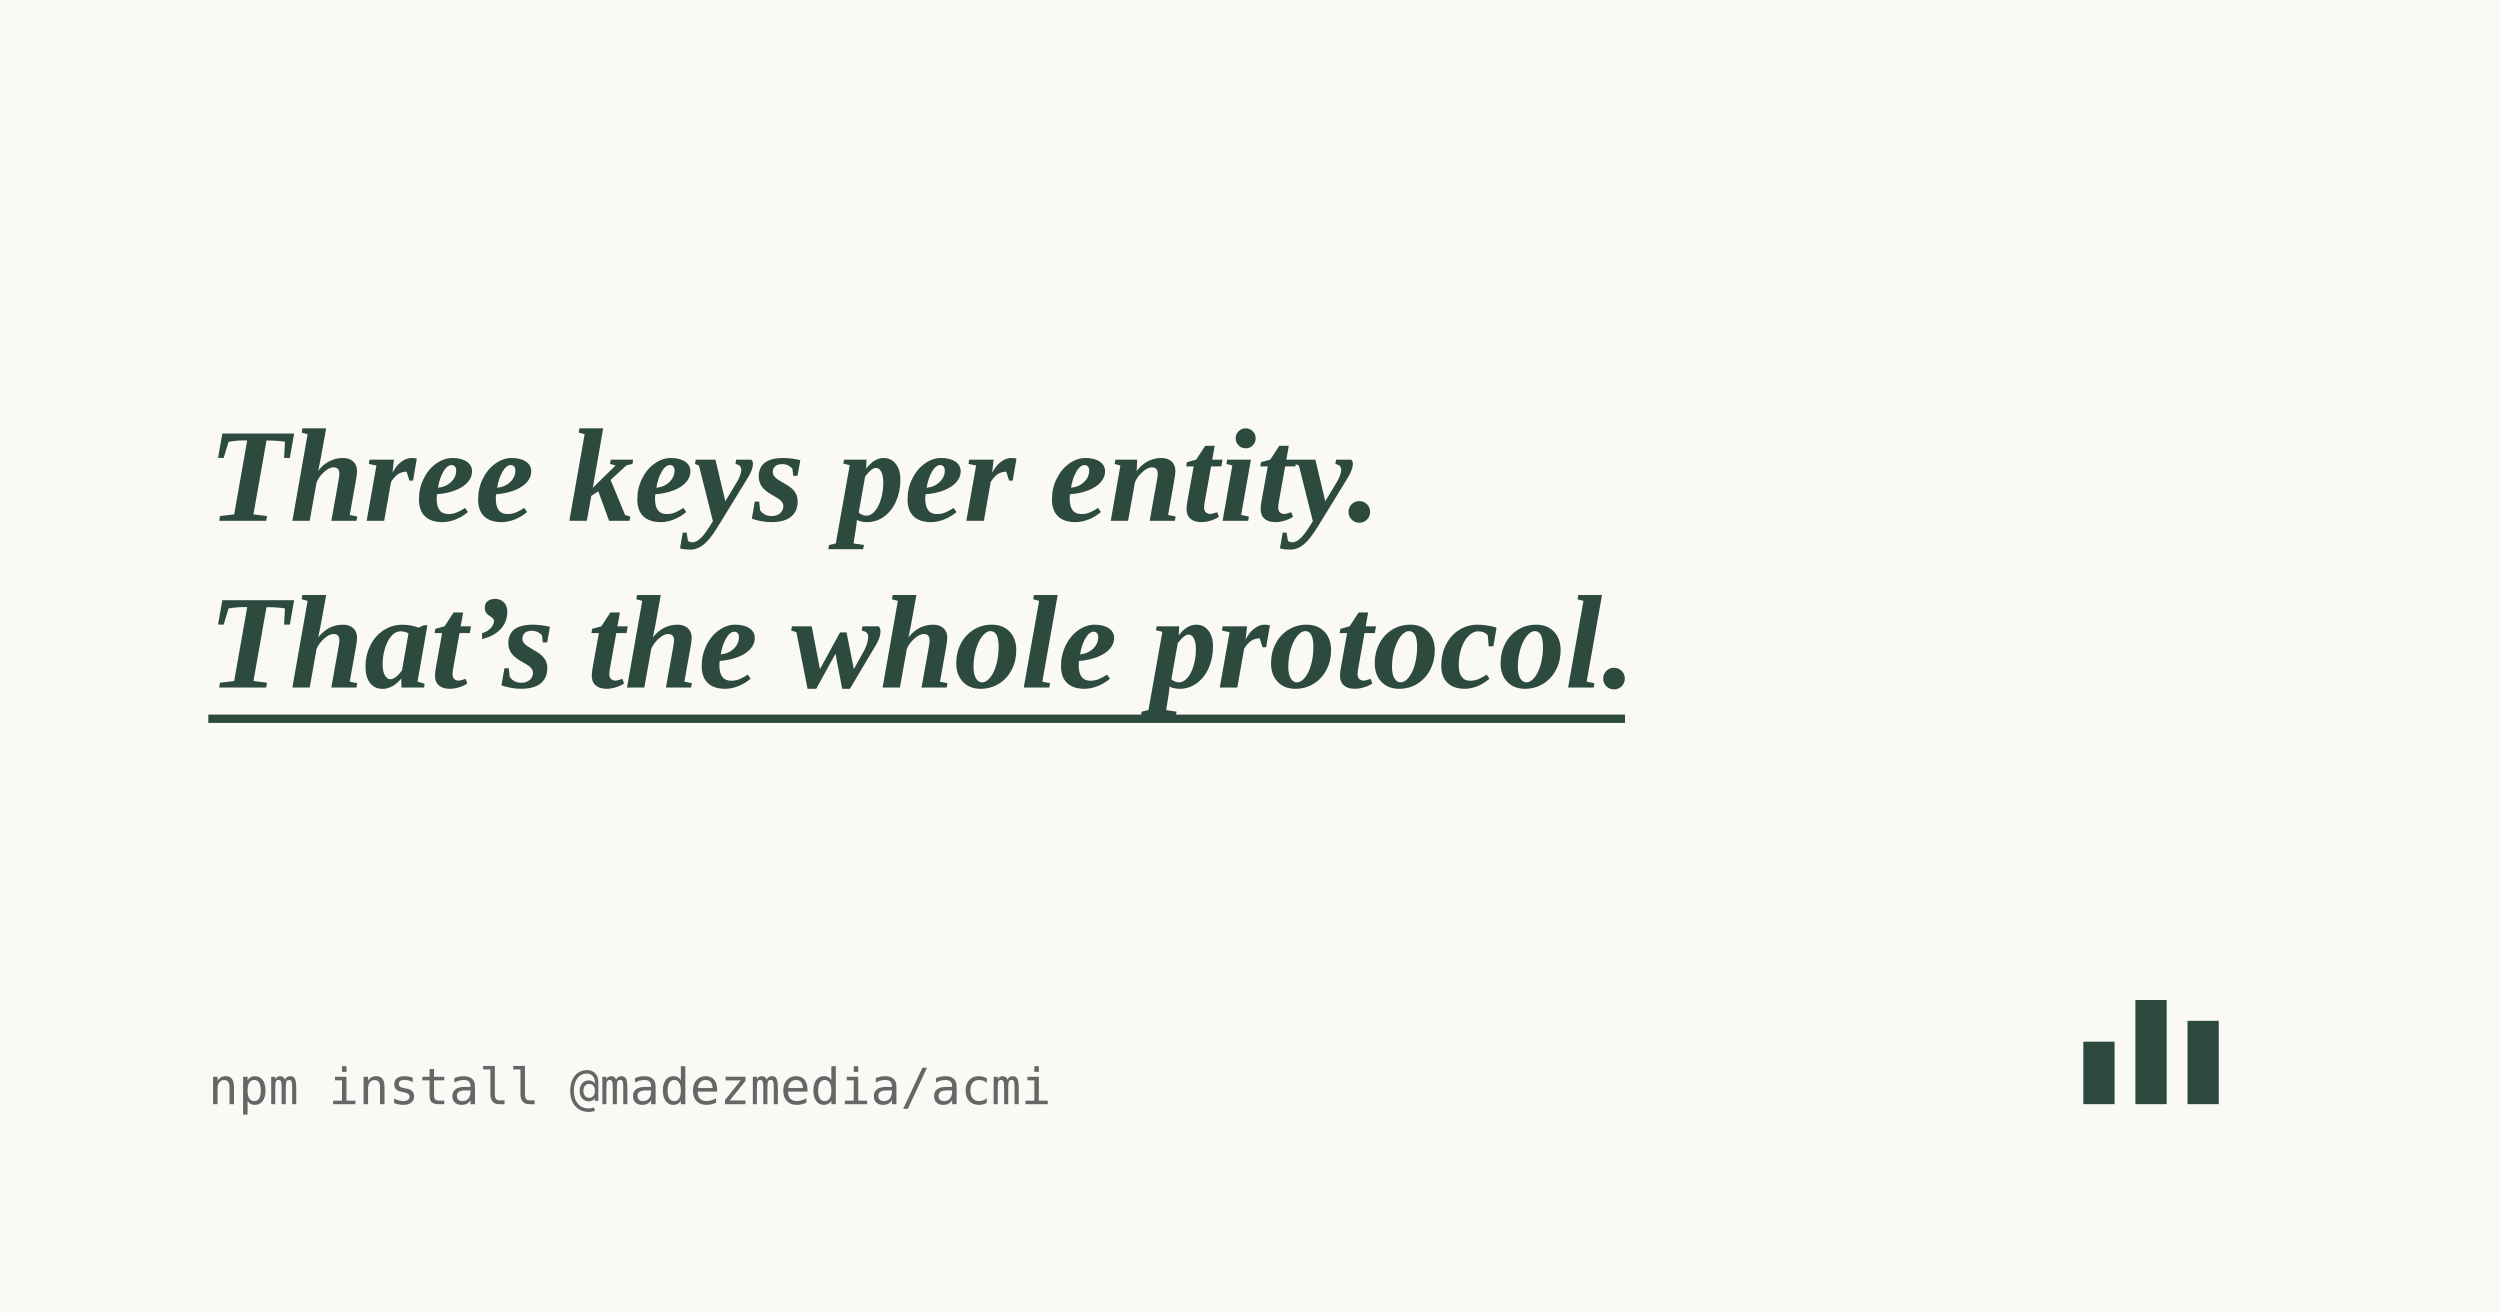
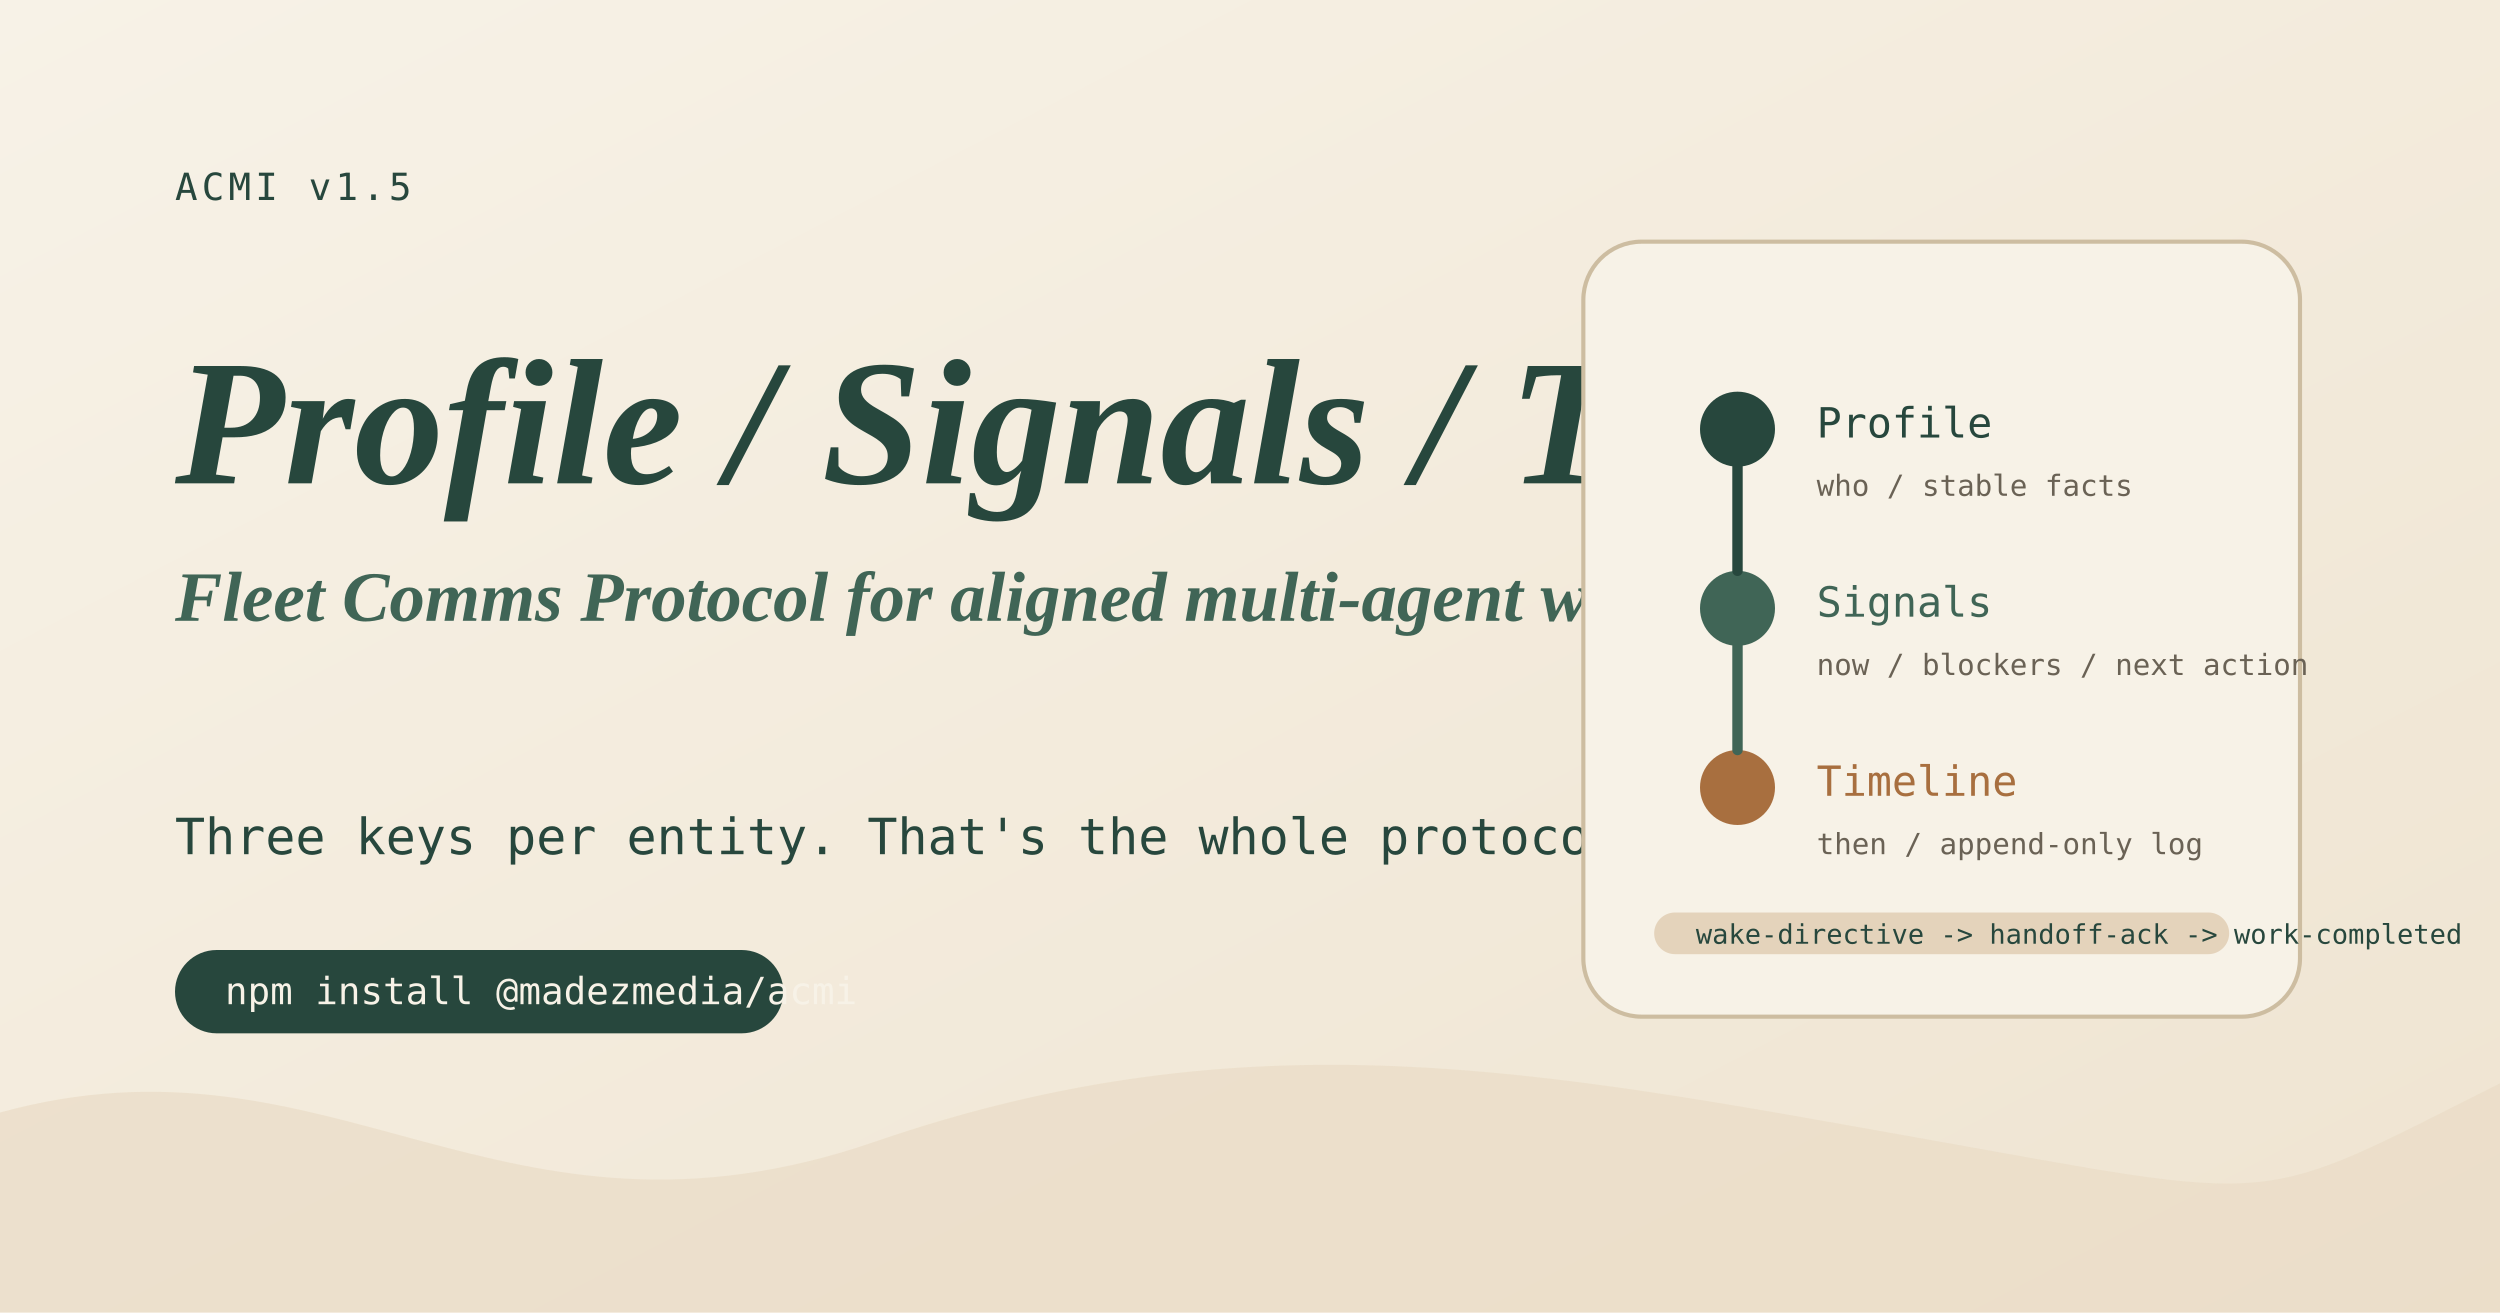
- <svg xmlns="http://www.w3.org/2000/svg" width="1200" height="630" viewBox="0 0 1200 630">
-   <rect width="1200" height="630" fill="#faf9f5" />
-   <text x="100" y="250" font-family="Source Serif 4, Source Serif Pro, Georgia, serif" font-style="italic" font-weight="900" font-size="64" fill="#2d4a3e">Three keys per entity.</text>
-   <text x="100" y="330" font-family="Source Serif 4, Source Serif Pro, Georgia, serif" font-style="italic" font-weight="900" font-size="64" fill="#2d4a3e">That’s the whole protocol.</text>
-   <line x1="100" y1="345" x2="780" y2="345" stroke="#2d4a3e" stroke-width="4" />
-   <text x="100" y="530" font-family="monospace" font-size="24" fill="#666">npm install @madezmedia/acmi</text>
-   <g transform="translate(1000, 480)">
-     <rect x="0" y="20" width="15" height="30" fill="#2d4a3e" />
-     <rect x="25" y="0" width="15" height="50" fill="#2d4a3e" />
-     <rect x="50" y="10" width="15" height="40" fill="#2d4a3e" />
+ <svg xmlns="http://www.w3.org/2000/svg" width="1200" height="630" viewBox="0 0 1200 630" role="img" aria-labelledby="title desc">
+   <defs>
+     <linearGradient id="bg" x1="0" y1="0" x2="1" y2="1">
+       <stop offset="0%" stop-color="#f7f2e7" />
+       <stop offset="100%" stop-color="#efe4d1" />
+     </linearGradient>
+   </defs>
+   <rect width="1200" height="630" fill="url(#bg)" />
+   <path d="M0 534 C160 490, 240 610, 420 548 S740 514, 920 546 S1080 580, 1200 520 L1200 630 L0 630 Z" fill="#eadcc6" opacity="0.7" />
+   <text x="84" y="96" font-family="monospace" font-size="18" letter-spacing="2" fill="#27473d">ACMI v1.5</text>
+   <text x="84" y="232" font-family="Source Serif 4, Georgia, serif" font-style="italic" font-weight="900" font-size="86" fill="#27473d">Profile / Signals / Timeline</text>
+   <text x="84" y="298" font-family="Source Serif 4, Georgia, serif" font-style="italic" font-weight="800" font-size="34" fill="#406556">Fleet Comms Protocol for aligned multi-agent work</text>
+   <text x="84" y="410" font-family="monospace" font-size="24" fill="#27473d">Three keys per entity. That's the whole protocol.</text>
+   <rect x="84" y="456" width="292" height="40" rx="20" fill="#27473d" />
+   <text x="108" y="482" font-family="monospace" font-size="18" fill="#f7f2e7">npm install @madezmedia/acmi</text>
+   <g transform="translate(760,116)">
+     <rect x="0" y="0" width="344" height="372" rx="28" fill="#f7f2e7" stroke="#cdbda1" stroke-width="2" />
+     <circle cx="74" cy="90" r="18" fill="#27473d" />
+     <circle cx="74" cy="176" r="18" fill="#406556" />
+     <circle cx="74" cy="262" r="18" fill="#a86f3f" />
+     <path d="M74 108 V158" stroke="#27473d" stroke-width="5" stroke-linecap="round" />
+     <path d="M74 194 V244" stroke="#406556" stroke-width="5" stroke-linecap="round" />
+     <text x="112" y="94" font-family="monospace" font-size="20" fill="#27473d">Profile</text>
+     <text x="112" y="122" font-family="monospace" font-size="14" fill="#6a6255">who / stable facts</text>
+     <text x="112" y="180" font-family="monospace" font-size="20" fill="#406556">Signals</text>
+     <text x="112" y="208" font-family="monospace" font-size="14" fill="#6a6255">now / blockers / next action</text>
+     <text x="112" y="266" font-family="monospace" font-size="20" fill="#a86f3f">Timeline</text>
+     <text x="112" y="294" font-family="monospace" font-size="14" fill="#6a6255">then / append-only log</text>
+     <rect x="34" y="322" width="276" height="20" rx="10" fill="#e4d3bb" />
+     <text x="54" y="337" font-family="monospace" font-size="13" fill="#27473d">wake-directive -&gt; handoff-ack -&gt; work-completed</text>
  </g>
</svg>
